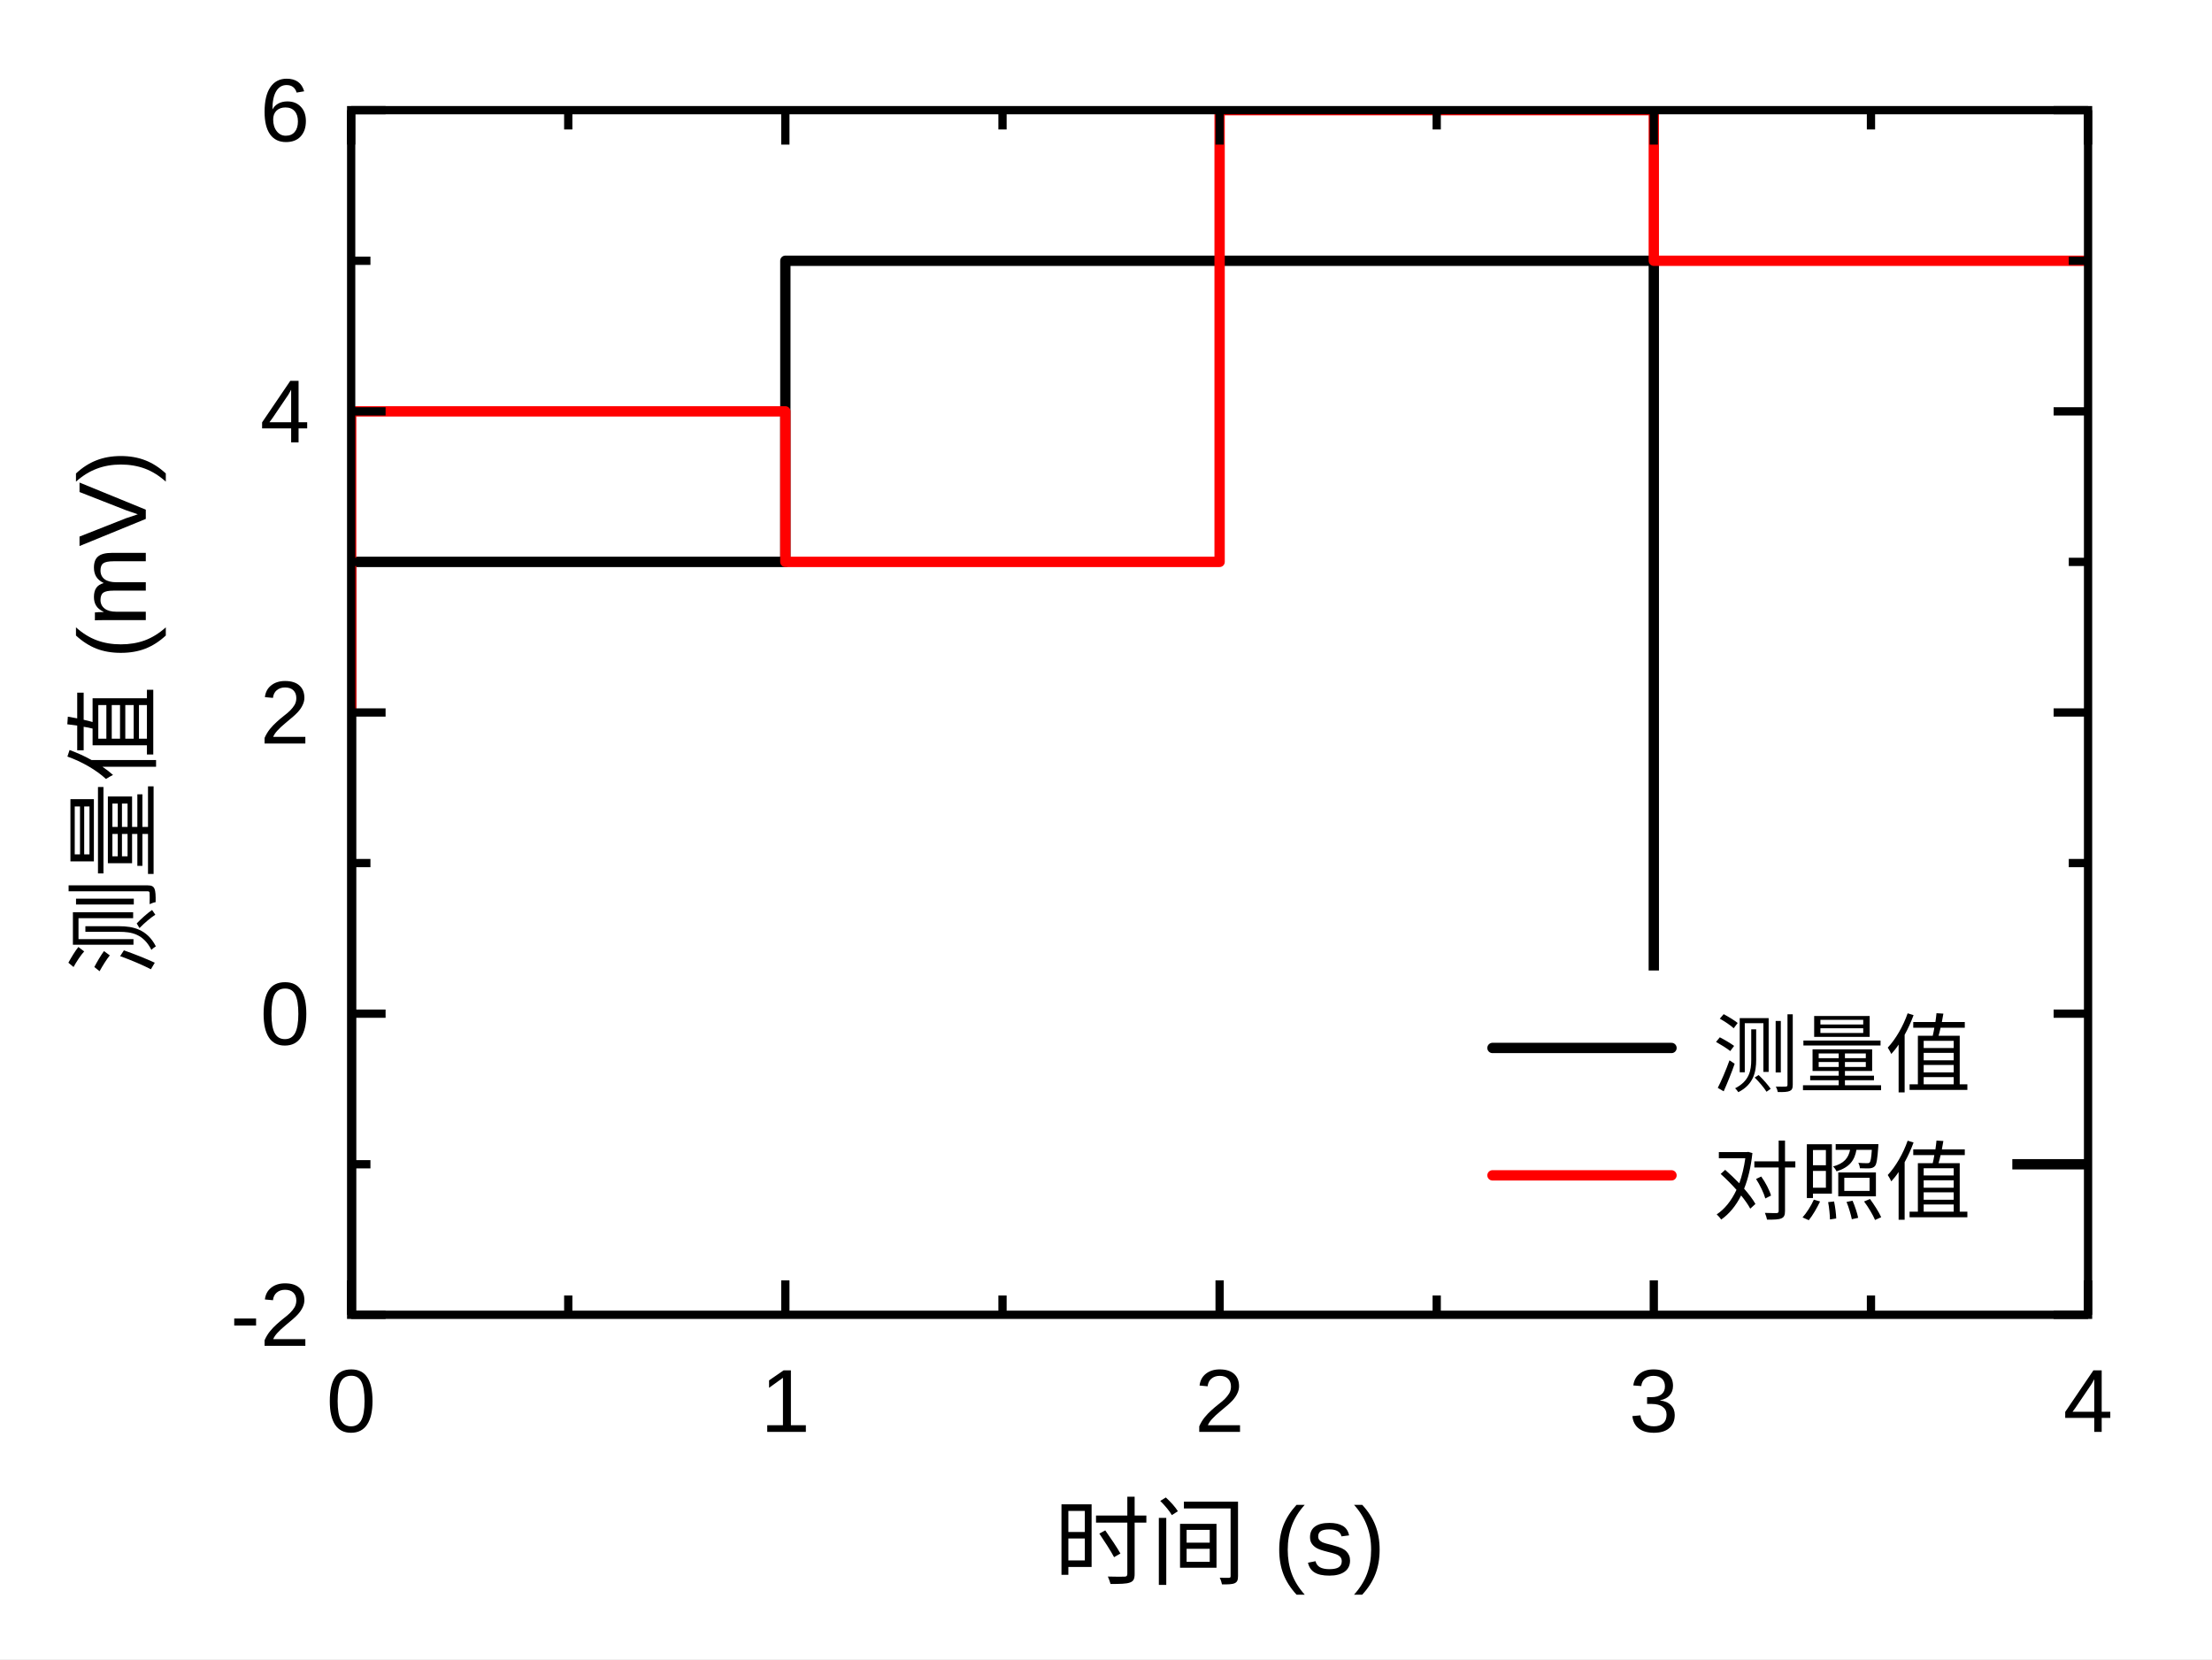
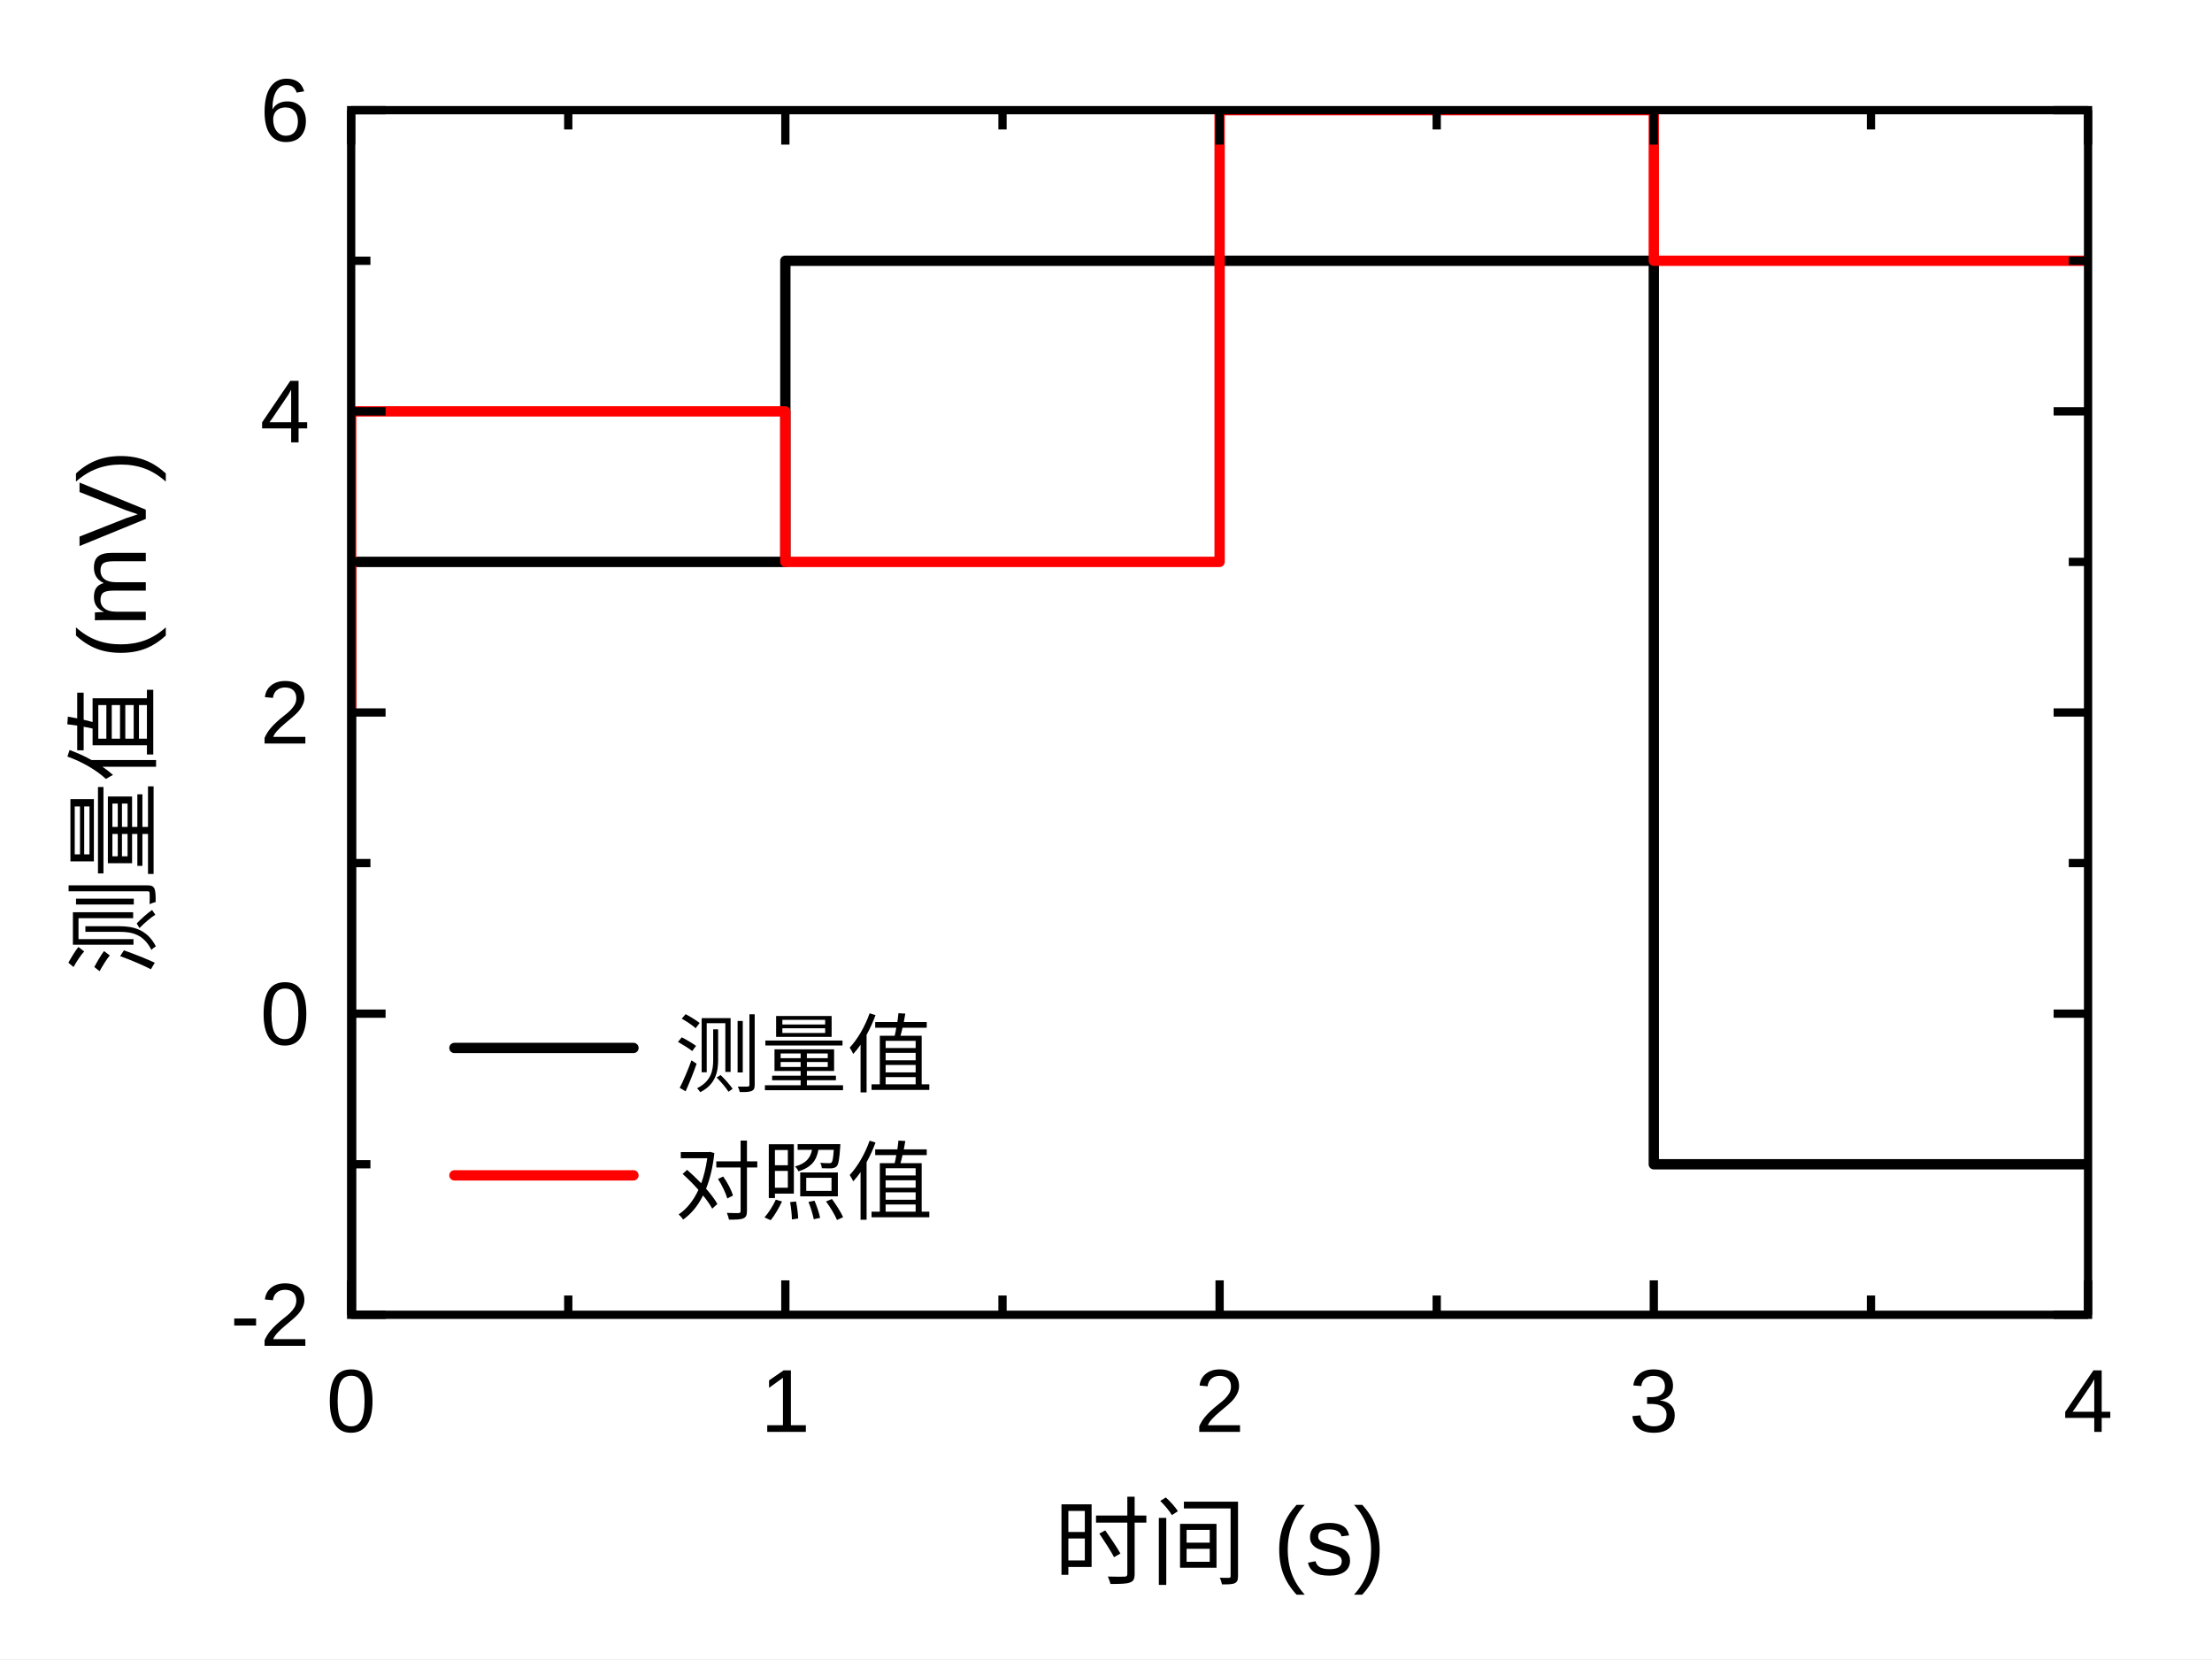
<svg xmlns="http://www.w3.org/2000/svg" width="85mm" height="63.75mm" viewBox="0 0 321.26 240.945" font-family="Arial, 'Microsoft YaHei', 'PingFang SC', 'Noto Sans CJK SC', sans-serif">
  <defs>
    <clipPath id="clip20">
      <rect x="51" y="16" width="252.26" height="174.945" />
    </clipPath>
  </defs>
  <rect x="0.00" y="0.00" width="321.26" height="240.94" fill="#ffffff" />
  <g clip-path="url(#clip20)">
    <path d="M51.00,190.94L51.00,81.60L114.06,81.60L114.06,37.87L240.19,37.87L240.19,169.08L303.26,169.08" fill="none" stroke="#000000" stroke-width="1.5" stroke-linejoin="round" stroke-linecap="round" />
    <path d="M51.00,103.47L51.00,59.74L114.06,59.74L114.06,81.60L177.13,81.60L177.13,16.00L240.19,16.00L240.19,37.87L303.26,37.87" fill="none" stroke="#ff0000" stroke-width="1.5" stroke-linejoin="round" stroke-linecap="round" />
  </g>
  <rect x="51.00" y="16.00" width="252.26" height="174.94" fill="none" stroke="#000000" stroke-width="1.2" />
  <text x="51.00" y="203.44" text-anchor="middle" dominant-baseline="central" font-size="13" fill="#000000">0</text>
  <text x="114.06" y="203.44" text-anchor="middle" dominant-baseline="central" font-size="13" fill="#000000">1</text>
  <text x="177.13" y="203.44" text-anchor="middle" dominant-baseline="central" font-size="13" fill="#000000">2</text>
  <text x="240.19" y="203.44" text-anchor="middle" dominant-baseline="central" font-size="13" fill="#000000">3</text>
  <text x="303.26" y="203.44" text-anchor="middle" dominant-baseline="central" font-size="13" fill="#000000">4</text>
  <text x="45.00" y="190.94" text-anchor="end" dominant-baseline="central" font-size="13" fill="#000000">-2</text>
  <text x="45.00" y="147.21" text-anchor="end" dominant-baseline="central" font-size="13" fill="#000000">0</text>
  <text x="45.00" y="103.47" text-anchor="end" dominant-baseline="central" font-size="13" fill="#000000">2</text>
  <text x="45.00" y="59.74" text-anchor="end" dominant-baseline="central" font-size="13" fill="#000000">4</text>
  <text x="45.00" y="16.00" text-anchor="end" dominant-baseline="central" font-size="13" fill="#000000">6</text>
  <path d="M51.00,190.94L51.00,185.94M51.00,16.00L51.00,21.00M114.06,190.94L114.06,185.94M114.06,16.00L114.06,21.00M177.13,190.94L177.13,185.94M177.13,16.00L177.13,21.00M240.19,190.94L240.19,185.94M240.19,16.00L240.19,21.00M303.26,190.94L303.26,185.94M303.26,16.00L303.26,21.00M82.53,190.94L82.53,188.14M82.53,16.00L82.53,18.80M145.60,190.94L145.60,188.14M145.60,16.00L145.60,18.80M208.66,190.94L208.66,188.14M208.66,16.00L208.66,18.80M271.73,190.94L271.73,188.14M271.73,16.00L271.73,18.80M51.00,190.94L56.00,190.94M303.26,190.94L298.26,190.94M51.00,147.21L56.00,147.21M303.26,147.21L298.26,147.21M51.00,103.47L56.00,103.47M303.26,103.47L298.26,103.47M51.00,59.74L56.00,59.74M303.26,59.74L298.26,59.74M51.00,16.00L56.00,16.00M303.26,16.00L298.26,16.00M51.00,169.08L53.80,169.08M303.26,169.08L300.46,169.08M51.00,125.34L53.80,125.34M303.26,125.34L300.46,125.34M51.00,81.60L53.80,81.60M303.26,81.60L300.46,81.60M51.00,37.87L53.80,37.87M303.26,37.87L300.46,37.87" fill="none" stroke="#000000" stroke-width="1.2" />
  <text x="177.13" y="222.94" text-anchor="middle" dominant-baseline="central" font-size="14" fill="#000000">时间 (s)</text>
  <text transform="translate(15.44,103.47) rotate(-90)" text-anchor="middle" dominant-baseline="central" font-size="14" fill="#000000">测量值 (mV)</text>
-   <rect x="212.76" y="140.94" width="79.50" height="41.00" fill="#ffffff" />
-   <path d="M216.76,152.19L242.76,152.19" fill="none" stroke="#000000" stroke-width="1.5" stroke-linejoin="round" stroke-linecap="round" />
-   <text x="248.76" y="152.19" text-anchor="start" dominant-baseline="central" font-size="12.5" fill="#000000">测量值</text>
-   <path d="M216.76,170.69L242.76,170.69" fill="none" stroke="#ff0000" stroke-width="1.5" stroke-linejoin="round" stroke-linecap="round" />
-   <text x="248.76" y="170.69" text-anchor="start" dominant-baseline="central" font-size="12.5" fill="#000000">对照值</text>
+   <rect x="62.00" y="140.94" width="79.50" height="41.00" fill="#ffffff" />
+   <path d="M66.00,152.19L92.00,152.19" fill="none" stroke="#000000" stroke-width="1.5" stroke-linejoin="round" stroke-linecap="round" />
+   <text x="98.00" y="152.19" text-anchor="start" dominant-baseline="central" font-size="12.5" fill="#000000">测量值</text>
+   <path d="M66.00,170.69L92.00,170.69" fill="none" stroke="#ff0000" stroke-width="1.5" stroke-linejoin="round" stroke-linecap="round" />
+   <text x="98.00" y="170.69" text-anchor="start" dominant-baseline="central" font-size="12.5" fill="#000000">对照值</text>
</svg>
